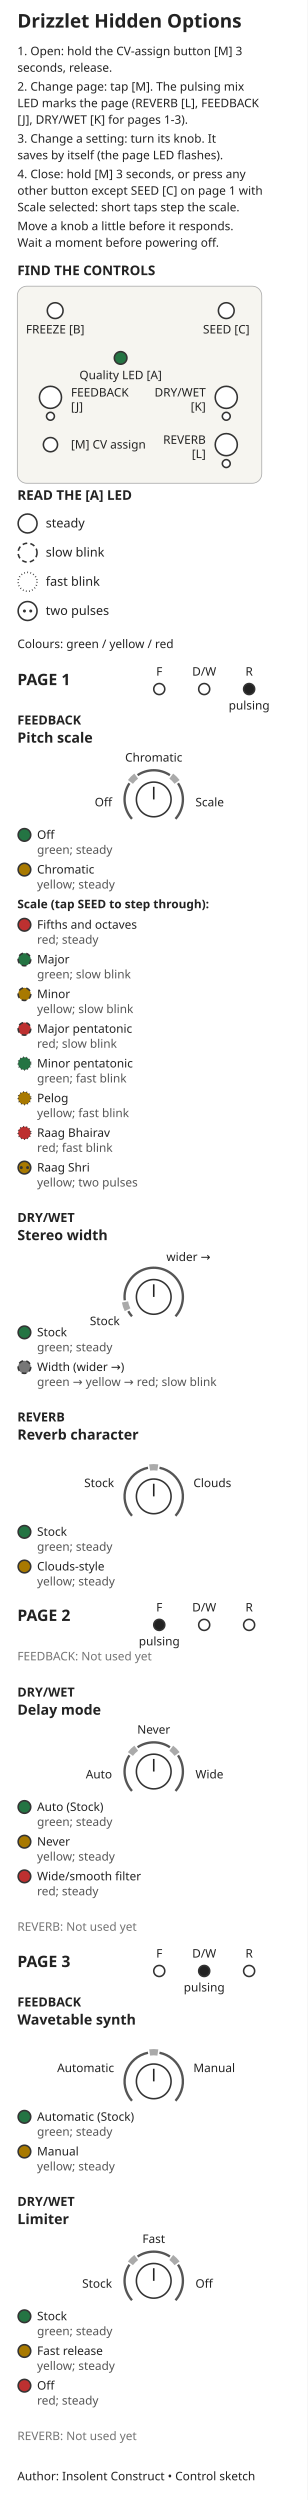
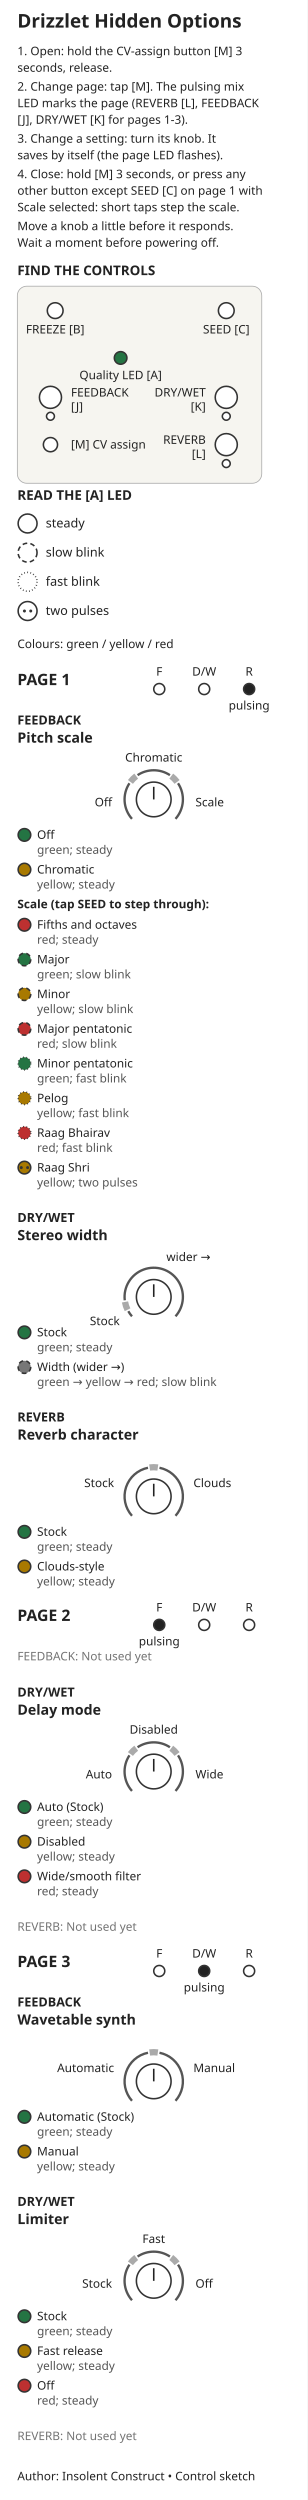
<svg xmlns="http://www.w3.org/2000/svg" width="390" height="3171" viewBox="0 0 390 3171" role="img" aria-labelledby="title desc">
  <rect width="100%" height="100%" fill="white" />
  <g font-family="sans-serif" fill="#222">
    <text x="22" y="35" font-size="24" font-weight="bold" fill="#222" text-anchor="start">Drizzlet Hidden Options</text>
    <text x="22" y="70" font-size="15" font-weight="normal" fill="#222" text-anchor="start">1. Open: hold the CV-assign button [M] 3</text>
    <text x="22" y="91" font-size="15" font-weight="normal" fill="#222" text-anchor="start">seconds, release.</text>
    <text x="22" y="115" font-size="15" font-weight="normal" fill="#222" text-anchor="start">2. Change page: tap [M]. The pulsing mix</text>
    <text x="22" y="136" font-size="15" font-weight="normal" fill="#222" text-anchor="start">LED marks the page (REVERB [L], FEEDBACK</text>
    <text x="22" y="157" font-size="15" font-weight="normal" fill="#222" text-anchor="start">[J], DRY/WET [K] for pages 1-3).</text>
    <text x="22" y="181" font-size="15" font-weight="normal" fill="#222" text-anchor="start">3. Change a setting: turn its knob. It</text>
    <text x="22" y="202" font-size="15" font-weight="normal" fill="#222" text-anchor="start">saves by itself (the page LED flashes).</text>
    <text x="22" y="226" font-size="15" font-weight="normal" fill="#222" text-anchor="start">4. Close: hold [M] 3 seconds, or press any</text>
    <text x="22" y="247" font-size="15" font-weight="normal" fill="#222" text-anchor="start">other button except SEED [C] on page 1 with</text>
    <text x="22" y="268" font-size="15" font-weight="normal" fill="#222" text-anchor="start">Scale selected: short taps step the scale.</text>
    <text x="22" y="292" font-size="15" font-weight="normal" fill="#222" text-anchor="start">Move a knob a little before it responds.</text>
    <text x="22" y="313" font-size="15" font-weight="normal" fill="#222" text-anchor="start">Wait a moment before powering off.</text>
    <text x="22" y="349" font-size="17" font-weight="bold" fill="#222" text-anchor="start">FIND THE CONTROLS</text>
    <rect x="22" y="363" width="310" height="250" rx="12" fill="#f6f5f0" stroke="#aaa" />
    <circle cx="70" cy="394" r="10" fill="white" stroke="#333" stroke-width="2" />
    <text x="70" y="423" font-size="15" font-weight="normal" fill="#222" text-anchor="middle">FREEZE [B]</text>
    <circle cx="287" cy="394" r="10" fill="white" stroke="#333" stroke-width="2" />
    <text x="287" y="423" font-size="15" font-weight="normal" fill="#222" text-anchor="middle">SEED [C]</text>
    <circle cx="153" cy="454" r="8" fill="#247443" stroke="#333" stroke-width="2" />
    <text x="153" y="481" font-size="15" font-weight="normal" fill="#222" text-anchor="middle">Quality LED [A]</text>
    <circle cx="64" cy="504" r="14" fill="white" stroke="#333" stroke-width="2" />
    <circle cx="64" cy="528" r="5" fill="white" stroke="#333" stroke-width="2" />
    <text x="90" y="503" font-size="15" font-weight="normal" fill="#222" text-anchor="start">FEEDBACK</text>
    <text x="90" y="521" font-size="15" font-weight="normal" fill="#222" text-anchor="start">[J]</text>
    <circle cx="287" cy="504" r="14" fill="white" stroke="#333" stroke-width="2" />
    <circle cx="287" cy="528" r="5" fill="white" stroke="#333" stroke-width="2" />
    <text x="261" y="503" font-size="15" font-weight="normal" fill="#222" text-anchor="end">DRY/WET</text>
    <text x="261" y="521" font-size="15" font-weight="normal" fill="#222" text-anchor="end">[K]</text>
    <circle cx="287" cy="564" r="14" fill="white" stroke="#333" stroke-width="2" />
    <circle cx="287" cy="588" r="5" fill="white" stroke="#333" stroke-width="2" />
    <text x="261" y="563" font-size="15" font-weight="normal" fill="#222" text-anchor="end">REVERB</text>
    <text x="261" y="581" font-size="15" font-weight="normal" fill="#222" text-anchor="end">[L]</text>
    <circle cx="64" cy="564" r="9" fill="white" stroke="#333" stroke-width="2" />
    <text x="90" y="569" font-size="15" font-weight="normal" fill="#222" text-anchor="start">[M] CV assign</text>
    <text x="22" y="634" font-size="17" font-weight="bold" fill="#222" text-anchor="start">READ THE [A] LED</text>
    <circle cx="35" cy="664" r="12" fill="white" stroke="#333" stroke-width="2" />
    <text x="58" y="669" font-size="16" font-weight="normal" fill="#222" text-anchor="start">steady</text>
    <circle cx="35" cy="701" r="12" fill="white" stroke="#333" stroke-width="2" stroke-dasharray="6 4" />
    <text x="58" y="706" font-size="16" font-weight="normal" fill="#222" text-anchor="start">slow blink</text>
    <circle cx="35" cy="738" r="12" fill="white" stroke="#333" stroke-width="2" stroke-dasharray="1 3" />
    <text x="58" y="743" font-size="16" font-weight="normal" fill="#222" text-anchor="start">fast blink</text>
    <circle cx="35" cy="775" r="12" fill="white" stroke="#333" stroke-width="2" />
    <circle cx="31" cy="775" r="1" fill="#222" stroke="#333" stroke-width="2" />
    <circle cx="39" cy="775" r="1" fill="#222" stroke="#333" stroke-width="2" />
    <text x="58" y="780" font-size="16" font-weight="normal" fill="#222" text-anchor="start">two pulses</text>
    <text x="22" y="822" font-size="15" font-weight="normal" fill="#222" text-anchor="start">Colours: green / yellow / red</text>
    <text x="22" y="869" font-size="20" font-weight="bold" fill="#222" text-anchor="start">PAGE 1</text>
    <text x="202" y="857" font-size="15" font-weight="normal" fill="#222" text-anchor="middle">F</text>
    <circle cx="202" cy="874" r="7" fill="white" stroke="#333" stroke-width="2" />
    <text x="259" y="857" font-size="15" font-weight="normal" fill="#222" text-anchor="middle">D/W</text>
    <circle cx="259" cy="874" r="7" fill="white" stroke="#333" stroke-width="2" />
    <text x="316" y="857" font-size="15" font-weight="normal" fill="#222" text-anchor="middle">R</text>
    <circle cx="316" cy="874" r="7" fill="#222" stroke="#333" stroke-width="2" />
    <text x="316" y="900" font-size="15" font-weight="normal" fill="#222" text-anchor="middle">pulsing</text>
    <text x="22" y="919" font-size="16" font-weight="bold" fill="#222" text-anchor="start">FEEDBACK</text>
    <text x="22" y="942" font-size="18" font-weight="bold" fill="#222" text-anchor="start">Pitch scale</text>
    <circle cx="195.0" cy="1014" r="22" fill="white" stroke="#333" stroke-width="2" />
    <path d="M 195.0 1014 v -16" stroke="#222" stroke-width="2" />
    <path d="M 167.400 1038.642 A 37 37 0 0 1 164.203 993.492" fill="none" stroke="#555" stroke-width="3" />
    <text x="142.13" y="1022.74" font-size="15" font-weight="normal" fill="#222" text-anchor="end">Off</text>
    <path d="M 174.492 983.203 A 37 37 0 0 1 215.508 983.203" fill="none" stroke="#555" stroke-width="3" />
    <text x="195.0" y="966.0" font-size="15" font-weight="normal" fill="#222" text-anchor="middle">Chromatic</text>
    <path d="M 225.797 993.492 A 37 37 0 0 1 222.600 1038.642" fill="none" stroke="#555" stroke-width="3" />
    <text x="247.87" y="1022.74" font-size="15" font-weight="normal" fill="#222" text-anchor="start">Scale</text>
    <path d="M 165.412 991.784 A 37 37 0 0 1 172.784 984.412" fill="none" stroke="#aaa" stroke-width="8" />
    <path d="M 217.216 984.412 A 37 37 0 0 1 224.588 991.784" fill="none" stroke="#aaa" stroke-width="8" />
    <circle cx="31" cy="1059" r="8" fill="#247443" stroke="#333" stroke-width="2" />
    <text x="47" y="1064" font-size="15" font-weight="normal" fill="#222" text-anchor="start">Off</text>
    <text x="47" y="1083" font-size="15" font-weight="normal" fill="#555" text-anchor="start">green; steady</text>
    <circle cx="31" cy="1103" r="8" fill="#a87900" stroke="#333" stroke-width="2" />
    <text x="47" y="1108" font-size="15" font-weight="normal" fill="#222" text-anchor="start">Chromatic</text>
    <text x="47" y="1127" font-size="15" font-weight="normal" fill="#555" text-anchor="start">yellow; steady</text>
    <text x="22" y="1152" font-size="15" font-weight="bold" fill="#222" text-anchor="start">Scale (tap SEED to step through):</text>
    <circle cx="31" cy="1173" r="8" fill="#bd3030" stroke="#333" stroke-width="2" />
    <text x="47" y="1178" font-size="15" font-weight="normal" fill="#222" text-anchor="start">Fifths and octaves</text>
    <text x="47" y="1197" font-size="15" font-weight="normal" fill="#555" text-anchor="start">red; steady</text>
    <circle cx="31" cy="1217" r="8" fill="#247443" stroke="#333" stroke-width="2" stroke-dasharray="6 4" />
    <text x="47" y="1222" font-size="15" font-weight="normal" fill="#222" text-anchor="start">Major</text>
    <text x="47" y="1241" font-size="15" font-weight="normal" fill="#555" text-anchor="start">green; slow blink</text>
    <circle cx="31" cy="1261" r="8" fill="#a87900" stroke="#333" stroke-width="2" stroke-dasharray="6 4" />
    <text x="47" y="1266" font-size="15" font-weight="normal" fill="#222" text-anchor="start">Minor</text>
    <text x="47" y="1285" font-size="15" font-weight="normal" fill="#555" text-anchor="start">yellow; slow blink</text>
    <circle cx="31" cy="1305" r="8" fill="#bd3030" stroke="#333" stroke-width="2" stroke-dasharray="6 4" />
    <text x="47" y="1310" font-size="15" font-weight="normal" fill="#222" text-anchor="start">Major pentatonic</text>
    <text x="47" y="1329" font-size="15" font-weight="normal" fill="#555" text-anchor="start">red; slow blink</text>
    <circle cx="31" cy="1349" r="8" fill="#247443" stroke="#333" stroke-width="2" stroke-dasharray="1 3" />
    <text x="47" y="1354" font-size="15" font-weight="normal" fill="#222" text-anchor="start">Minor pentatonic</text>
    <text x="47" y="1373" font-size="15" font-weight="normal" fill="#555" text-anchor="start">green; fast blink</text>
    <circle cx="31" cy="1393" r="8" fill="#a87900" stroke="#333" stroke-width="2" stroke-dasharray="1 3" />
    <text x="47" y="1398" font-size="15" font-weight="normal" fill="#222" text-anchor="start">Pelog</text>
    <text x="47" y="1417" font-size="15" font-weight="normal" fill="#555" text-anchor="start">yellow; fast blink</text>
    <circle cx="31" cy="1437" r="8" fill="#bd3030" stroke="#333" stroke-width="2" stroke-dasharray="1 3" />
    <text x="47" y="1442" font-size="15" font-weight="normal" fill="#222" text-anchor="start">Raag Bhairav</text>
    <text x="47" y="1461" font-size="15" font-weight="normal" fill="#555" text-anchor="start">red; fast blink</text>
    <circle cx="31" cy="1481" r="8" fill="#a87900" stroke="#333" stroke-width="2" />
    <circle cx="27" cy="1481" r="1" fill="#222" stroke="#333" stroke-width="2" />
    <circle cx="35" cy="1481" r="1" fill="#222" stroke="#333" stroke-width="2" />
    <text x="47" y="1486" font-size="15" font-weight="normal" fill="#222" text-anchor="start">Raag Shri</text>
    <text x="47" y="1505" font-size="15" font-weight="normal" fill="#555" text-anchor="start">yellow; two pulses</text>
    <text x="22" y="1550" font-size="16" font-weight="bold" fill="#222" text-anchor="start">DRY/WET</text>
    <text x="22" y="1573" font-size="18" font-weight="bold" fill="#222" text-anchor="start">Stereo width</text>
    <circle cx="195.0" cy="1645" r="22" fill="white" stroke="#333" stroke-width="2" />
    <path d="M 195.0 1645 v -16" stroke="#222" stroke-width="2" />
    <path d="M 167.400 1669.642 A 37 37 0 0 1 162.746 1663.130" fill="none" stroke="#555" stroke-width="3" />
    <text x="151.88" y="1680.81" font-size="15" font-weight="normal" fill="#222" text-anchor="end">Stock</text>
    <path d="M 158.250 1649.291 A 37 37 0 1 1 222.600 1669.642" fill="none" stroke="#555" stroke-width="3" />
    <text x="210.98" y="1599.47" font-size="15" font-weight="normal" fill="#222" text-anchor="start">wider →</text>
    <path d="M 161.773 1661.278 A 37 37 0 0 1 158.551 1651.361" fill="none" stroke="#aaa" stroke-width="8" />
    <circle cx="31" cy="1690" r="8" fill="#247443" stroke="#333" stroke-width="2" />
    <text x="47" y="1695" font-size="15" font-weight="normal" fill="#222" text-anchor="start">Stock</text>
    <text x="47" y="1714" font-size="15" font-weight="normal" fill="#555" text-anchor="start">green; steady</text>
    <circle cx="31" cy="1734" r="8" fill="#777" stroke="#333" stroke-width="2" stroke-dasharray="6 4" />
    <text x="47" y="1739" font-size="15" font-weight="normal" fill="#222" text-anchor="start">Width (wider →)</text>
    <text x="47" y="1758" font-size="15" font-weight="normal" fill="#555" text-anchor="start">green → yellow → red; slow blink</text>
    <text x="22" y="1803" font-size="16" font-weight="bold" fill="#222" text-anchor="start">REVERB</text>
    <text x="22" y="1826" font-size="18" font-weight="bold" fill="#222" text-anchor="start">Reverb character</text>
    <circle cx="195.0" cy="1898" r="22" fill="white" stroke="#333" stroke-width="2" />
    <path d="M 195.0 1898 v -16" stroke="#222" stroke-width="2" />
    <path d="M 167.400 1922.642 A 37 37 0 0 1 187.725 1861.722" fill="none" stroke="#555" stroke-width="3" />
    <text x="144.72" y="1886.23" font-size="15" font-weight="normal" fill="#222" text-anchor="end">Stock</text>
    <path d="M 202.275 1861.722 A 37 37 0 0 1 222.600 1922.642" fill="none" stroke="#555" stroke-width="3" />
    <text x="245.28" y="1886.23" font-size="15" font-weight="normal" fill="#222" text-anchor="start">Clouds</text>
    <path d="M 189.787 1861.369 A 37 37 0 0 1 200.213 1861.369" fill="none" stroke="#aaa" stroke-width="8" />
    <circle cx="31" cy="1943" r="8" fill="#247443" stroke="#333" stroke-width="2" />
    <text x="47" y="1948" font-size="15" font-weight="normal" fill="#222" text-anchor="start">Stock</text>
    <text x="47" y="1967" font-size="15" font-weight="normal" fill="#555" text-anchor="start">green; steady</text>
    <circle cx="31" cy="1987" r="8" fill="#a87900" stroke="#333" stroke-width="2" />
    <text x="47" y="1992" font-size="15" font-weight="normal" fill="#222" text-anchor="start">Clouds-style</text>
    <text x="47" y="2011" font-size="15" font-weight="normal" fill="#555" text-anchor="start">yellow; steady</text>
    <text x="22" y="2056" font-size="20" font-weight="bold" fill="#222" text-anchor="start">PAGE 2</text>
    <text x="202" y="2044" font-size="15" font-weight="normal" fill="#222" text-anchor="middle">F</text>
    <circle cx="202" cy="2061" r="7" fill="#222" stroke="#333" stroke-width="2" />
    <text x="202" y="2087" font-size="15" font-weight="normal" fill="#222" text-anchor="middle">pulsing</text>
    <text x="259" y="2044" font-size="15" font-weight="normal" fill="#222" text-anchor="middle">D/W</text>
    <circle cx="259" cy="2061" r="7" fill="white" stroke="#333" stroke-width="2" />
    <text x="316" y="2044" font-size="15" font-weight="normal" fill="#222" text-anchor="middle">R</text>
    <circle cx="316" cy="2061" r="7" fill="white" stroke="#333" stroke-width="2" />
    <text x="22" y="2106" font-size="15" font-weight="normal" fill="#737373" text-anchor="start">FEEDBACK: Not used yet</text>
    <text x="22" y="2152" font-size="16" font-weight="bold" fill="#222" text-anchor="start">DRY/WET</text>
    <text x="22" y="2175" font-size="18" font-weight="bold" fill="#222" text-anchor="start">Delay mode</text>
    <circle cx="195.0" cy="2247" r="22" fill="white" stroke="#333" stroke-width="2" />
    <path d="M 195.0 2247 v -16" stroke="#222" stroke-width="2" />
    <path d="M 167.400 2271.642 A 37 37 0 0 1 164.203 2226.492" fill="none" stroke="#555" stroke-width="3" />
    <text x="142.13" y="2255.74" font-size="15" font-weight="normal" fill="#222" text-anchor="end">Auto</text>
    <path d="M 174.492 2216.203 A 37 37 0 0 1 215.508 2216.203" fill="none" stroke="#555" stroke-width="3" />
-     <text x="195.0" y="2199.0" font-size="15" font-weight="normal" fill="#222" text-anchor="middle">Never</text>
+     <text x="195.0" y="2199.0" font-size="15" font-weight="normal" fill="#222" text-anchor="middle">Disabled</text>
    <path d="M 225.797 2226.492 A 37 37 0 0 1 222.600 2271.642" fill="none" stroke="#555" stroke-width="3" />
    <text x="247.87" y="2255.74" font-size="15" font-weight="normal" fill="#222" text-anchor="start">Wide</text>
    <path d="M 165.412 2224.784 A 37 37 0 0 1 172.784 2217.412" fill="none" stroke="#aaa" stroke-width="8" />
    <path d="M 217.216 2217.412 A 37 37 0 0 1 224.588 2224.784" fill="none" stroke="#aaa" stroke-width="8" />
    <circle cx="31" cy="2292" r="8" fill="#247443" stroke="#333" stroke-width="2" />
    <text x="47" y="2297" font-size="15" font-weight="normal" fill="#222" text-anchor="start">Auto (Stock)</text>
    <text x="47" y="2316" font-size="15" font-weight="normal" fill="#555" text-anchor="start">green; steady</text>
    <circle cx="31" cy="2336" r="8" fill="#a87900" stroke="#333" stroke-width="2" />
-     <text x="47" y="2341" font-size="15" font-weight="normal" fill="#222" text-anchor="start">Never</text>
+     <text x="47" y="2341" font-size="15" font-weight="normal" fill="#222" text-anchor="start">Disabled</text>
    <text x="47" y="2360" font-size="15" font-weight="normal" fill="#555" text-anchor="start">yellow; steady</text>
    <circle cx="31" cy="2380" r="8" fill="#bd3030" stroke="#333" stroke-width="2" />
    <text x="47" y="2385" font-size="15" font-weight="normal" fill="#222" text-anchor="start">Wide/smooth filter</text>
    <text x="47" y="2404" font-size="15" font-weight="normal" fill="#555" text-anchor="start">red; steady</text>
    <text x="22" y="2449" font-size="15" font-weight="normal" fill="#737373" text-anchor="start">REVERB: Not used yet</text>
    <text x="22" y="2495" font-size="20" font-weight="bold" fill="#222" text-anchor="start">PAGE 3</text>
    <text x="202" y="2483" font-size="15" font-weight="normal" fill="#222" text-anchor="middle">F</text>
    <circle cx="202" cy="2500" r="7" fill="white" stroke="#333" stroke-width="2" />
    <text x="259" y="2483" font-size="15" font-weight="normal" fill="#222" text-anchor="middle">D/W</text>
    <circle cx="259" cy="2500" r="7" fill="#222" stroke="#333" stroke-width="2" />
    <text x="259" y="2526" font-size="15" font-weight="normal" fill="#222" text-anchor="middle">pulsing</text>
    <text x="316" y="2483" font-size="15" font-weight="normal" fill="#222" text-anchor="middle">R</text>
    <circle cx="316" cy="2500" r="7" fill="white" stroke="#333" stroke-width="2" />
    <text x="22" y="2545" font-size="16" font-weight="bold" fill="#222" text-anchor="start">FEEDBACK</text>
    <text x="22" y="2568" font-size="18" font-weight="bold" fill="#222" text-anchor="start">Wavetable synth</text>
    <circle cx="195.0" cy="2640" r="22" fill="white" stroke="#333" stroke-width="2" />
    <path d="M 195.0 2640 v -16" stroke="#222" stroke-width="2" />
    <path d="M 167.400 2664.642 A 37 37 0 0 1 187.725 2603.722" fill="none" stroke="#555" stroke-width="3" />
    <text x="144.72" y="2628.23" font-size="15" font-weight="normal" fill="#222" text-anchor="end">Automatic</text>
    <path d="M 202.275 2603.722 A 37 37 0 0 1 222.600 2664.642" fill="none" stroke="#555" stroke-width="3" />
    <text x="245.28" y="2628.23" font-size="15" font-weight="normal" fill="#222" text-anchor="start">Manual</text>
    <path d="M 189.787 2603.369 A 37 37 0 0 1 200.213 2603.369" fill="none" stroke="#aaa" stroke-width="8" />
    <circle cx="31" cy="2685" r="8" fill="#247443" stroke="#333" stroke-width="2" />
    <text x="47" y="2690" font-size="15" font-weight="normal" fill="#222" text-anchor="start">Automatic (Stock)</text>
    <text x="47" y="2709" font-size="15" font-weight="normal" fill="#555" text-anchor="start">green; steady</text>
    <circle cx="31" cy="2729" r="8" fill="#a87900" stroke="#333" stroke-width="2" />
    <text x="47" y="2734" font-size="15" font-weight="normal" fill="#222" text-anchor="start">Manual</text>
    <text x="47" y="2753" font-size="15" font-weight="normal" fill="#555" text-anchor="start">yellow; steady</text>
    <text x="22" y="2798" font-size="16" font-weight="bold" fill="#222" text-anchor="start">DRY/WET</text>
    <text x="22" y="2821" font-size="18" font-weight="bold" fill="#222" text-anchor="start">Limiter</text>
    <circle cx="195.0" cy="2893" r="22" fill="white" stroke="#333" stroke-width="2" />
    <path d="M 195.0 2893 v -16" stroke="#222" stroke-width="2" />
    <path d="M 167.400 2917.642 A 37 37 0 0 1 164.203 2872.492" fill="none" stroke="#555" stroke-width="3" />
    <text x="142.13" y="2901.74" font-size="15" font-weight="normal" fill="#222" text-anchor="end">Stock</text>
    <path d="M 174.492 2862.203 A 37 37 0 0 1 215.508 2862.203" fill="none" stroke="#555" stroke-width="3" />
    <text x="195.0" y="2845.0" font-size="15" font-weight="normal" fill="#222" text-anchor="middle">Fast</text>
    <path d="M 225.797 2872.492 A 37 37 0 0 1 222.600 2917.642" fill="none" stroke="#555" stroke-width="3" />
    <text x="247.87" y="2901.74" font-size="15" font-weight="normal" fill="#222" text-anchor="start">Off</text>
    <path d="M 165.412 2870.784 A 37 37 0 0 1 172.784 2863.412" fill="none" stroke="#aaa" stroke-width="8" />
    <path d="M 217.216 2863.412 A 37 37 0 0 1 224.588 2870.784" fill="none" stroke="#aaa" stroke-width="8" />
    <circle cx="31" cy="2938" r="8" fill="#247443" stroke="#333" stroke-width="2" />
    <text x="47" y="2943" font-size="15" font-weight="normal" fill="#222" text-anchor="start">Stock</text>
    <text x="47" y="2962" font-size="15" font-weight="normal" fill="#555" text-anchor="start">green; steady</text>
    <circle cx="31" cy="2982" r="8" fill="#a87900" stroke="#333" stroke-width="2" />
    <text x="47" y="2987" font-size="15" font-weight="normal" fill="#222" text-anchor="start">Fast release</text>
    <text x="47" y="3006" font-size="15" font-weight="normal" fill="#555" text-anchor="start">yellow; steady</text>
    <circle cx="31" cy="3026" r="8" fill="#bd3030" stroke="#333" stroke-width="2" />
    <text x="47" y="3031" font-size="15" font-weight="normal" fill="#222" text-anchor="start">Off</text>
    <text x="47" y="3050" font-size="15" font-weight="normal" fill="#555" text-anchor="start">red; steady</text>
    <text x="22" y="3095" font-size="15" font-weight="normal" fill="#737373" text-anchor="start">REVERB: Not used yet</text>
    <text x="22" y="3146" font-size="15" font-weight="normal" fill="#222" text-anchor="start">Author: Insolent Construct • Control sketch</text>
  </g>
</svg>
